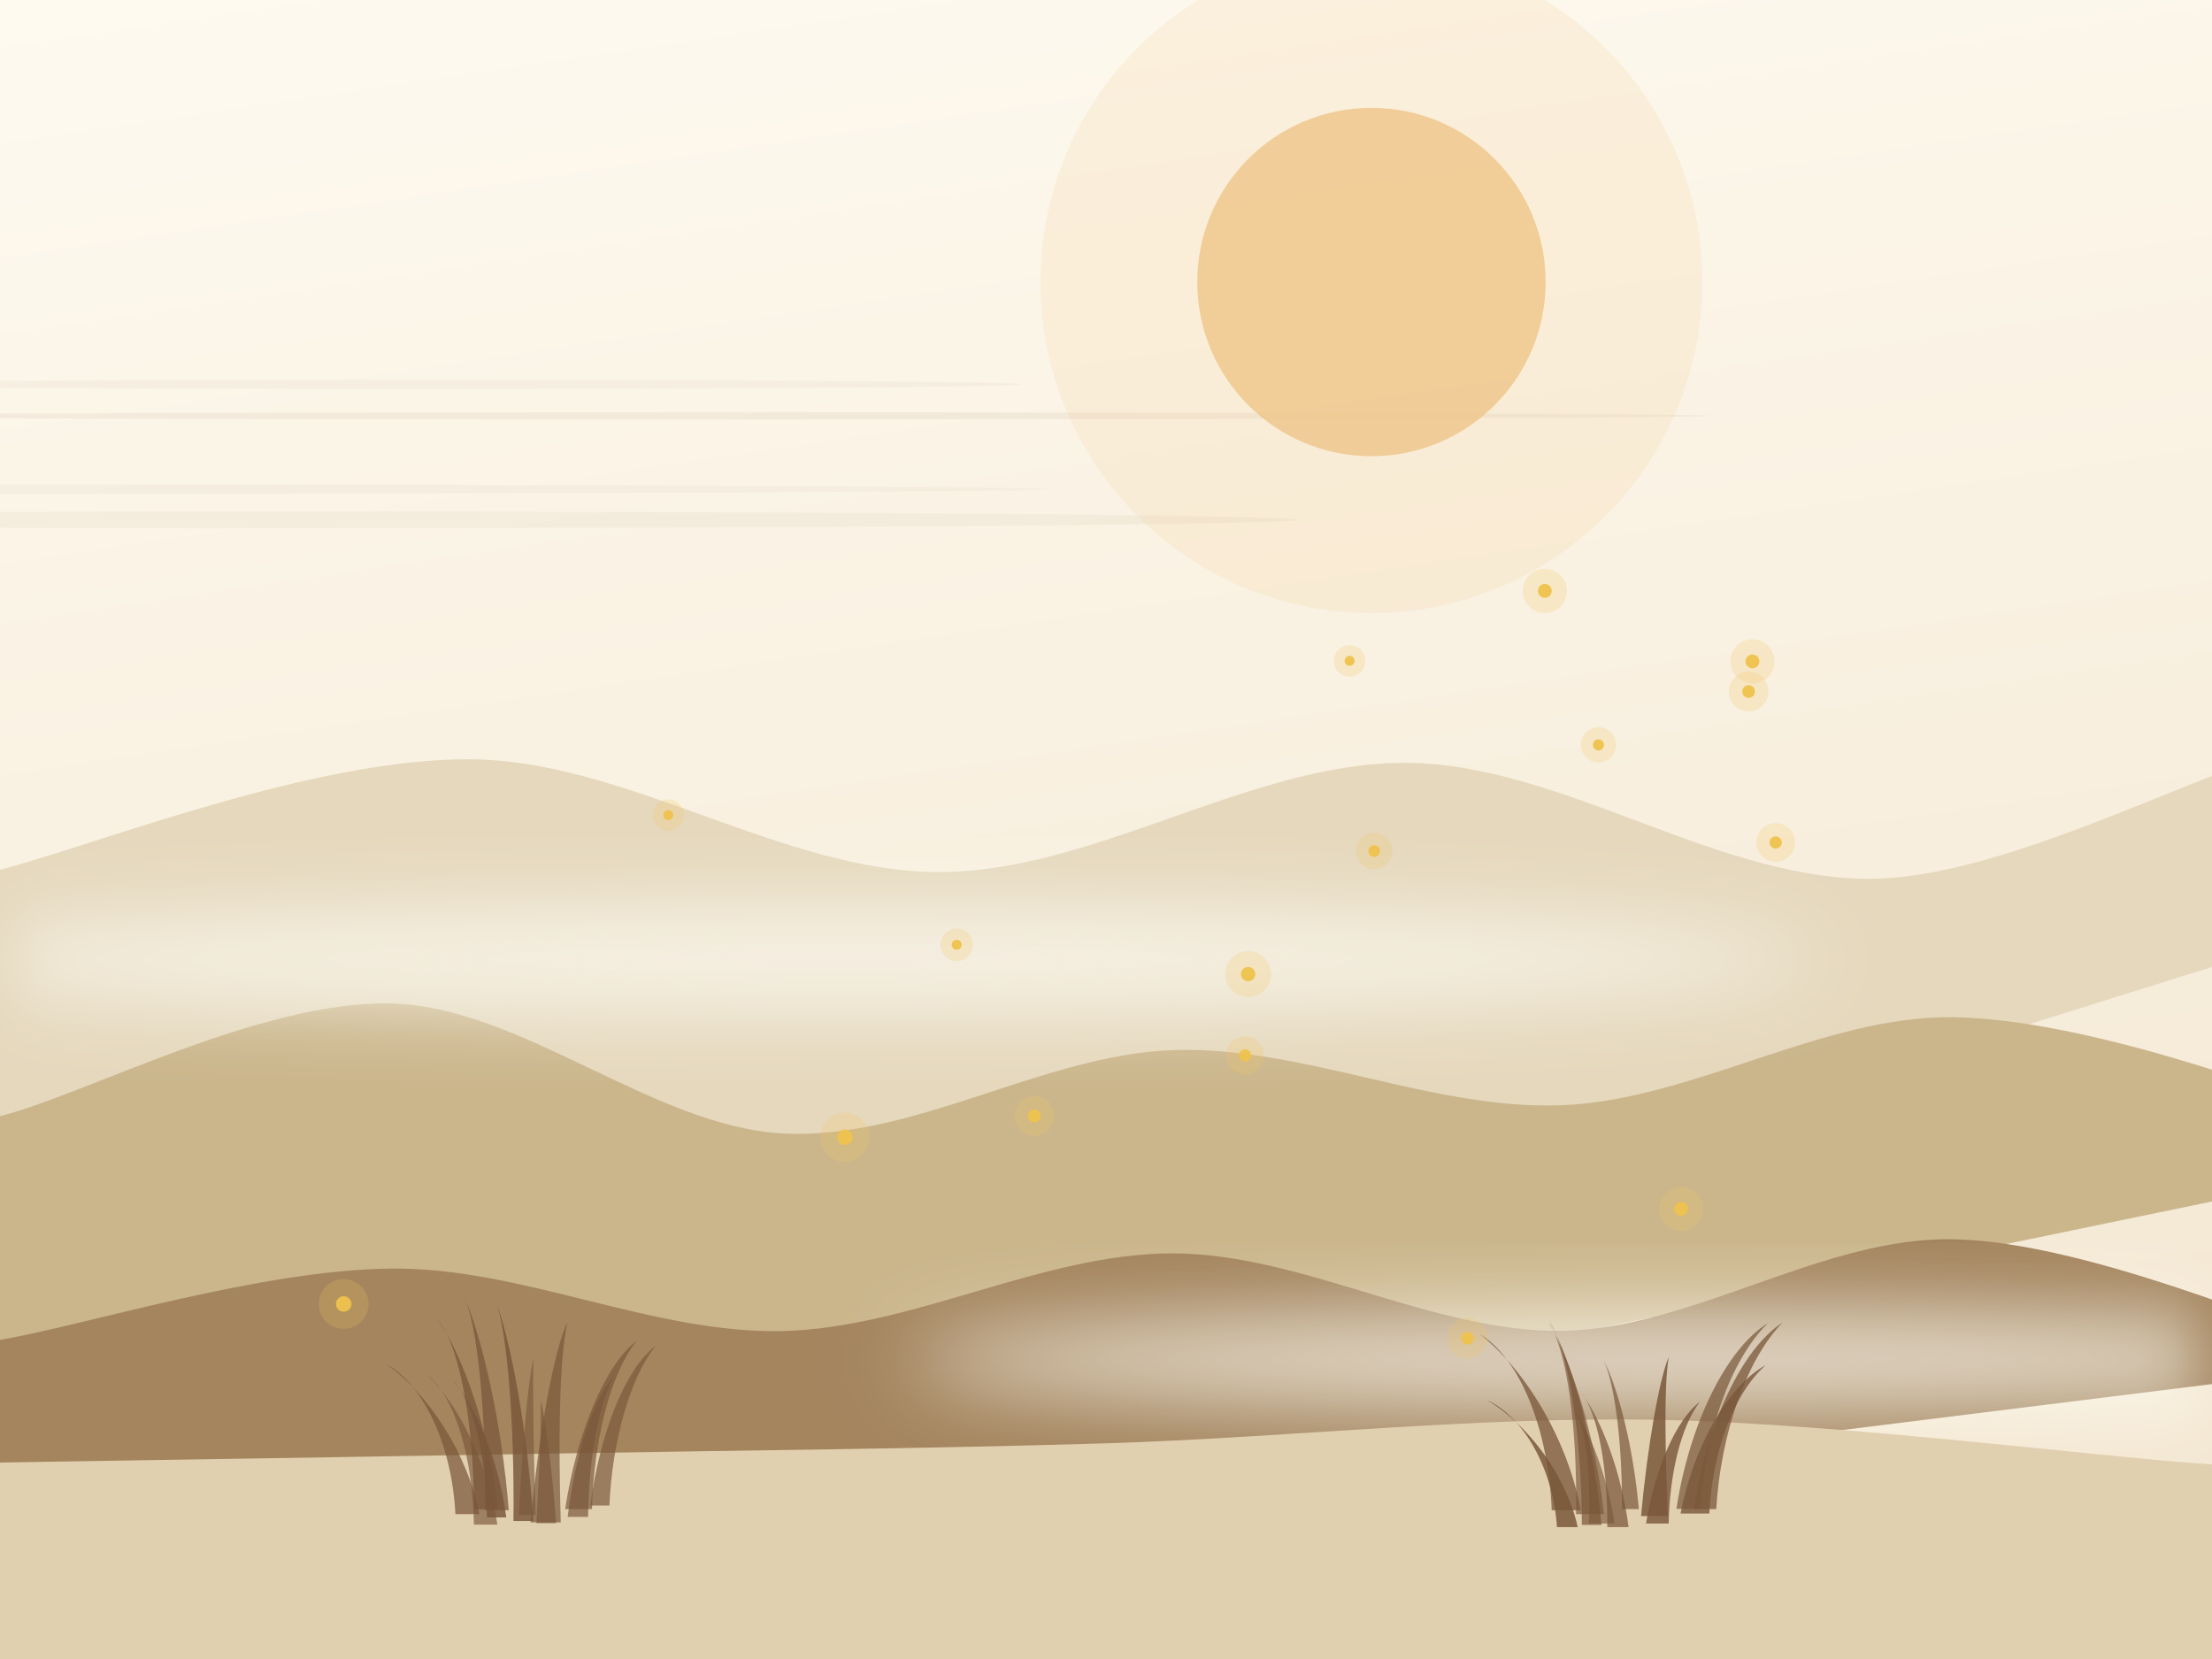
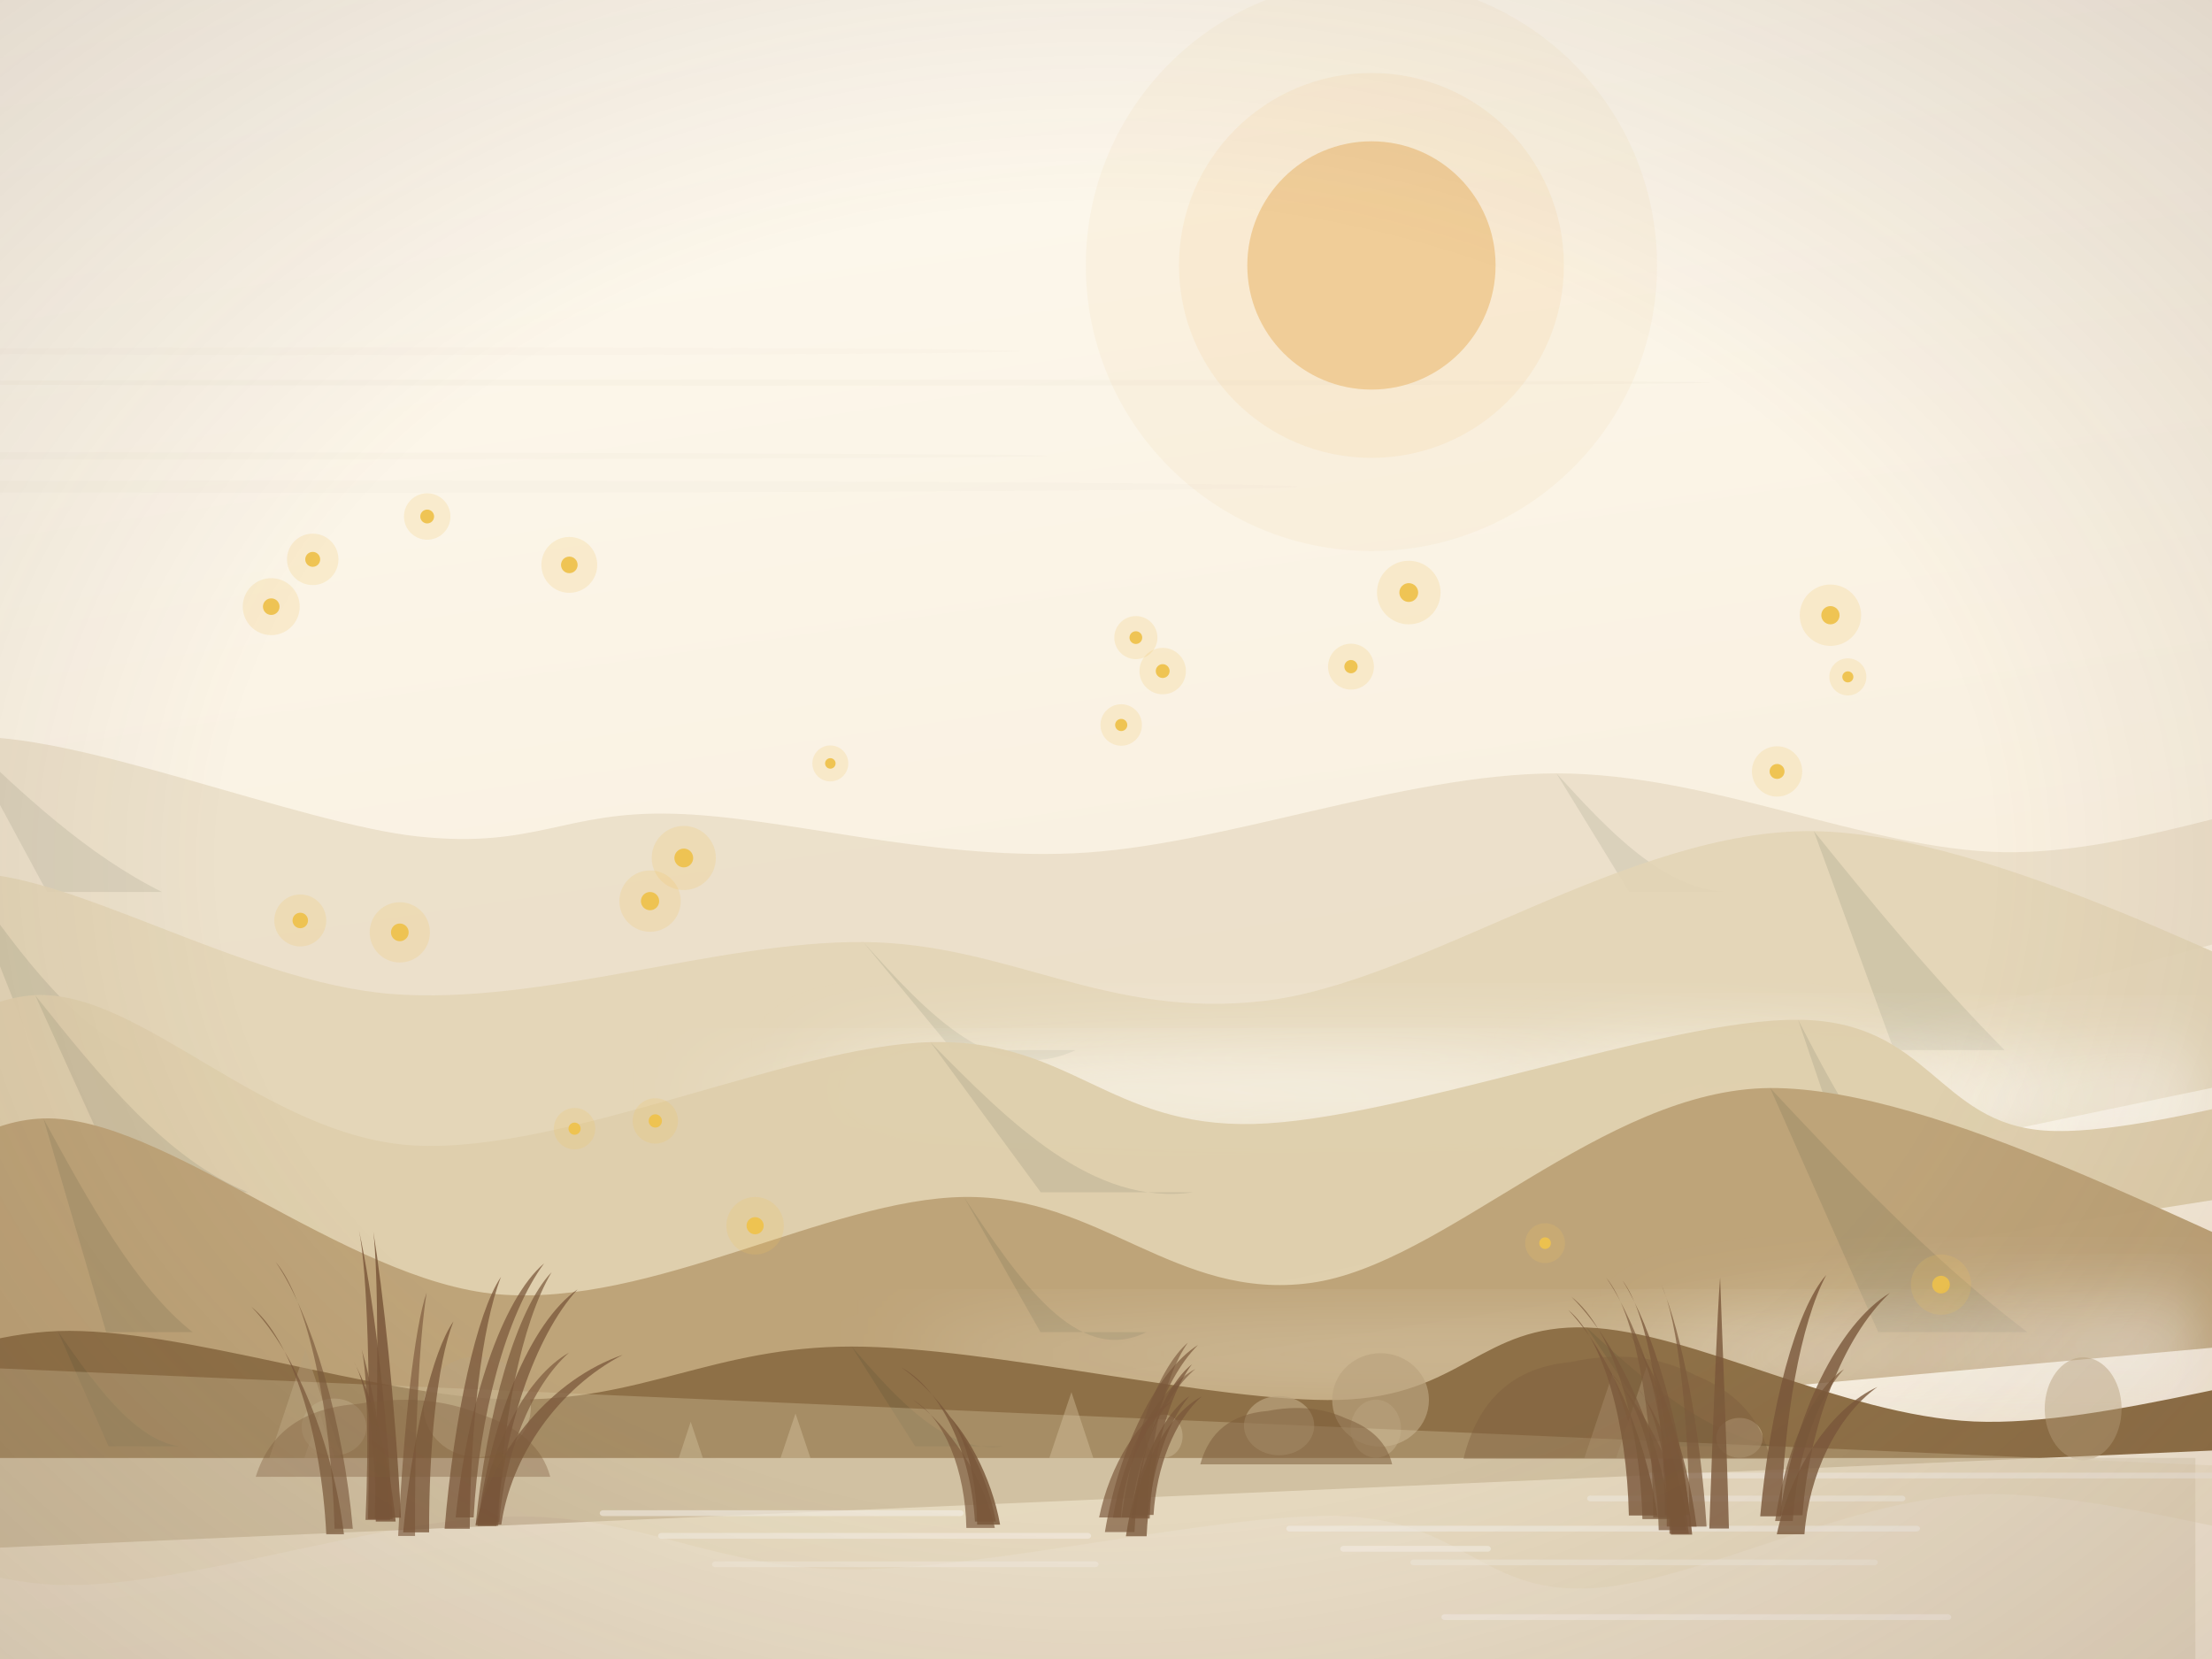
<svg xmlns="http://www.w3.org/2000/svg" viewBox="0 0 800 600" width="800" height="600" role="img">
  <defs>
    <linearGradient id="sky" x1="0" y1="0" x2="0.2" y2="1">
      <stop offset="0" stop-color="#FEFAF0" />
-       <stop offset="1" stop-color="#F4E8D3" />
+       <stop offset="1" stop-color="#F6EBD8" />
    </linearGradient>
    <filter id="soft" x="-40%" y="-70%" width="180%" height="240%">
      <feGaussianBlur stdDeviation="14.4" />
    </filter>
  </defs>
  <rect width="800" height="600" fill="url(#sky)" />
-   <ellipse cx="147.4" cy="139.0" rx="221.5" ry="1.7" fill="#cdbca6" fill-opacity="0.11" />
-   <ellipse cx="4.6" cy="176.9" rx="374.1" ry="1.7" fill="#cdbca6" fill-opacity="0.11" />
-   <ellipse cx="265.8" cy="150.4" rx="352.7" ry="1.3" fill="#cdbca6" fill-opacity="0.18" />
-   <ellipse cx="105.7" cy="188.0" rx="363.7" ry="3.0" fill="#cdbca6" fill-opacity="0.15" />
-   <circle cx="496.0" cy="102.0" r="119.7" fill="#EDC383" fill-opacity="0.16" />
-   <circle cx="496.0" cy="102.0" r="63.0" fill="#EDC383" fill-opacity="0.75" />
-   <path d="M-48.0,332.2 C-40.0,329.2 -36.3,324.2 0.0,314.6 C36.3,305.0 113.1,274.4 169.6,274.6 C226.1,274.7 282.7,315.2 339.2,315.4 C395.7,315.6 452.3,275.5 508.8,275.9 C565.3,276.3 621.9,319.1 678.4,317.8 C734.9,316.4 819.7,264.8 848.0,267.6 C876.3,270.4 848.0,323.6 848.0,334.7 L0.0,600.0 L-48.0,600.0 Z" fill="#E5D8BD" />
-   <path d="M-48.0,411.4 C-40.0,410.1 -31.6,411.8 0.0,403.7 C31.6,395.6 94.2,361.9 141.3,362.9 C188.4,364.0 235.6,407.1 282.7,409.9 C329.8,412.7 376.9,381.5 424.0,379.8 C471.1,378.1 518.2,401.7 565.3,399.7 C612.4,397.7 659.6,367.1 706.7,367.9 C753.8,368.6 824.4,394.5 848.0,404.0 C871.6,413.4 848.0,421.2 848.0,424.6 L0.0,600.0 L-48.0,600.0 Z" fill="#CBB68C" />
-   <path d="M-48.0,491.9 C-40.0,490.7 -31.6,490.1 0.0,484.6 C31.6,479.1 94.2,459.3 141.3,458.8 C188.4,458.2 235.6,482.3 282.7,481.4 C329.8,480.4 376.9,453.3 424.0,453.3 C471.1,453.3 518.2,482.1 565.3,481.3 C612.4,480.4 659.6,447.1 706.7,448.2 C753.8,449.2 824.4,479.7 848.0,487.4 C871.6,495.2 848.0,493.4 848.0,494.6 L0.0,600.0 L-48.0,600.0 Z" fill="#A4855E" />
-   <ellipse cx="304.1" cy="346.8" rx="354.0" ry="18.2" fill="#FFFDF7" fill-opacity="0.71" filter="url(#soft)" />
-   <ellipse cx="613.6" cy="491.6" rx="285.5" ry="17.4" fill="#FFFDF7" fill-opacity="0.73" filter="url(#soft)" />
-   <path d="M-16.0,529.2 C20.0,528.6 130.7,526.9 200.0,525.7 C269.3,524.5 333.3,524.0 400.0,522.0 C466.7,519.9 533.3,512.2 600.0,513.5 C666.7,514.8 764.0,527.5 800.0,529.6 C836.0,531.6 813.3,526.5 816.0,525.9 L800.0,600.0 L-16.0,600.0 Z" fill="#E1D0AF" />
-   <path d="M204.4,545.8 C208.5,518.5 218.9,493.5 230.2,485.0 C220.5,497.2 214.7,521.5 214.1,545.8 Z" fill="#7A573A" fill-opacity="0.69" />
-   <path d="M164.7,547.6 C163.5,523.2 153.5,500.9 139.6,493.3 C155.1,504.1 169.1,525.9 173.4,547.6 Z" fill="#7A573A" fill-opacity="0.72" />
-   <path d="M171.4,545.9 C171.4,515.0 166.3,486.8 158.3,477.2 C167.9,490.9 177.1,518.4 180.1,545.9 Z" fill="#7A573A" fill-opacity="0.77" />
-   <path d="M171.4,551.4 C171.0,527.0 164.4,504.9 154.6,497.3 C166.0,508.1 176.5,529.7 179.9,551.4 Z" fill="#7A573A" fill-opacity="0.65" />
-   <path d="M191.9,550.6 C194.8,517.9 200.5,488.2 205.2,478.1 C202.1,492.6 202.0,521.6 202.8,550.6 Z" fill="#7A573A" fill-opacity="0.70" />
-   <path d="M194.0,550.9 C195.2,530.8 195.8,512.5 195.6,506.2 C197.4,515.1 199.9,533.0 201.1,550.9 Z" fill="#7A573A" fill-opacity="0.69" />
-   <path d="M175.4,546.2 C175.9,510.7 172.7,478.4 167.3,467.4 C174.3,483.1 181.5,514.7 184.0,546.2 Z" fill="#7A573A" fill-opacity="0.74" />
-   <path d="M176.1,548.8 C175.9,526.6 171.0,506.3 163.9,499.4 C172.6,509.3 180.5,529.0 183.1,548.8 Z" fill="#7A573A" fill-opacity="0.83" />
-   <path d="M205.3,548.6 C208.1,525.9 214.7,505.1 222.0,498.0 C216.3,508.2 212.9,528.4 212.7,548.6 Z" fill="#7A573A" fill-opacity="0.69" />
-   <path d="M187.6,547.9 C189.0,522.5 191.0,499.4 192.9,491.5 C192.6,502.8 193.0,525.4 193.7,547.9 Z" fill="#7A573A" fill-opacity="0.62" />
-   <path d="M185.7,550.1 C186.1,514.0 183.4,481.0 179.1,469.8 C185.0,485.8 190.8,518.0 192.9,550.1 Z" fill="#7A573A" fill-opacity="0.83" />
-   <path d="M213.5,544.5 C216.9,518.5 226.2,494.9 237.1,486.8 C227.8,498.3 221.4,521.4 220.4,544.5 Z" fill="#7A573A" fill-opacity="0.69" />
-   <path d="M593.5,548.3 C595.9,522.4 600.1,498.9 603.5,490.8 C601.7,502.3 602.3,525.3 603.2,548.3 Z" fill="#7A573A" fill-opacity="0.84" />
-   <path d="M574.6,551.0 C575.4,532.2 573.3,515.0 568.9,509.2 C574.9,517.5 581.5,534.3 583.9,551.0 Z" fill="#7A573A" fill-opacity="0.63" />
-   <path d="M595.3,551.0 C598.5,531.2 606.3,513.2 614.8,507.0 C607.9,515.8 603.8,533.4 603.5,551.0 Z" fill="#7A573A" fill-opacity="0.81" />
-   <path d="M570.0,547.6 C570.5,516.5 566.8,488.2 560.1,478.5 C568.4,492.3 577.1,519.9 580.1,547.6 Z" fill="#7A573A" fill-opacity="0.66" />
-   <path d="M607.8,547.4 C612.4,523.2 625.0,501.2 638.6,493.7 C626.6,504.4 619.2,525.9 618.2,547.4 Z" fill="#7A573A" fill-opacity="0.80" />
-   <path d="M612.7,545.8 C617.1,515.4 629.9,487.8 644.7,478.3 C631.5,491.8 622.3,518.8 620.7,545.8 Z" fill="#7A573A" fill-opacity="0.75" />
-   <path d="M586.6,545.8 C586.8,521.0 583.7,498.4 579.4,490.7 C585.3,501.7 590.8,523.8 592.7,545.8 Z" fill="#7A573A" fill-opacity="0.70" />
-   <path d="M581.3,552.3 C581.5,530.5 577.7,510.6 571.9,503.8 C579.3,513.5 586.5,532.9 589.0,552.3 Z" fill="#7A573A" fill-opacity="0.73" />
-   <path d="M606.3,545.7 C610.9,515.4 624.2,487.9 639.4,478.5 C625.8,491.9 616.5,518.8 614.9,545.7 Z" fill="#7A573A" fill-opacity="0.71" />
-   <path d="M561.2,546.2 C560.1,517.4 549.9,491.2 534.9,482.3 C551.5,495.0 567.0,520.6 571.7,546.2 Z" fill="#7A573A" fill-opacity="0.76" />
-   <path d="M572.1,551.5 C572.0,518.4 567.2,488.2 560.4,477.9 C568.8,492.7 576.6,522.1 579.2,551.5 Z" fill="#7A573A" fill-opacity="0.72" />
-   <path d="M563.1,552.3 C561.7,531.6 551.5,512.7 537.7,506.3 C553.1,515.5 566.5,533.9 570.6,552.3 Z" fill="#7A573A" fill-opacity="0.84" />
-   <circle cx="241.7" cy="294.8" r="5.7" fill="#F0C761" fill-opacity="0.22" />
-   <circle cx="241.7" cy="294.8" r="1.8" fill="#EFC24E" fill-opacity="0.95" />
-   <circle cx="633.8" cy="239.2" r="8.0" fill="#F0C761" fill-opacity="0.22" />
-   <circle cx="633.8" cy="239.2" r="2.5" fill="#EFC24E" fill-opacity="0.95" />
-   <circle cx="632.4" cy="250.1" r="7.2" fill="#F0C761" fill-opacity="0.22" />
-   <circle cx="632.4" cy="250.1" r="2.3" fill="#EFC24E" fill-opacity="0.95" />
-   <circle cx="578.1" cy="269.4" r="6.4" fill="#F0C761" fill-opacity="0.22" />
-   <circle cx="578.1" cy="269.4" r="2.0" fill="#EFC24E" fill-opacity="0.95" />
-   <circle cx="374.1" cy="403.6" r="7.2" fill="#F0C761" fill-opacity="0.22" />
-   <circle cx="374.1" cy="403.6" r="2.3" fill="#EFC24E" fill-opacity="0.95" />
-   <circle cx="346.0" cy="341.7" r="5.9" fill="#F0C761" fill-opacity="0.22" />
-   <circle cx="346.0" cy="341.7" r="1.8" fill="#EFC24E" fill-opacity="0.95" />
-   <circle cx="124.3" cy="471.6" r="9.0" fill="#F0C761" fill-opacity="0.22" />
-   <circle cx="124.3" cy="471.6" r="2.8" fill="#EFC24E" fill-opacity="0.95" />
-   <circle cx="451.4" cy="352.3" r="8.3" fill="#F0C761" fill-opacity="0.22" />
-   <circle cx="451.4" cy="352.3" r="2.6" fill="#EFC24E" fill-opacity="0.95" />
-   <circle cx="488.1" cy="239.0" r="5.7" fill="#F0C761" fill-opacity="0.22" />
-   <circle cx="488.1" cy="239.0" r="1.8" fill="#EFC24E" fill-opacity="0.95" />
-   <circle cx="642.2" cy="304.7" r="7.0" fill="#F0C761" fill-opacity="0.22" />
-   <circle cx="642.2" cy="304.7" r="2.2" fill="#EFC24E" fill-opacity="0.95" />
-   <circle cx="305.6" cy="411.3" r="8.9" fill="#F0C761" fill-opacity="0.22" />
-   <circle cx="305.6" cy="411.3" r="2.8" fill="#EFC24E" fill-opacity="0.95" />
-   <circle cx="497.0" cy="307.8" r="6.6" fill="#F0C761" fill-opacity="0.22" />
-   <circle cx="497.0" cy="307.8" r="2.1" fill="#EFC24E" fill-opacity="0.95" />
-   <circle cx="450.3" cy="381.7" r="6.9" fill="#F0C761" fill-opacity="0.22" />
-   <circle cx="450.3" cy="381.7" r="2.2" fill="#EFC24E" fill-opacity="0.95" />
-   <circle cx="558.7" cy="213.7" r="8.0" fill="#F0C761" fill-opacity="0.22" />
-   <circle cx="558.7" cy="213.7" r="2.5" fill="#EFC24E" fill-opacity="0.95" />
-   <circle cx="608.0" cy="437.2" r="8.0" fill="#F0C761" fill-opacity="0.22" />
-   <circle cx="608.0" cy="437.2" r="2.5" fill="#EFC24E" fill-opacity="0.95" />
-   <circle cx="530.7" cy="484.0" r="7.4" fill="#F0C761" fill-opacity="0.22" />
-   <circle cx="530.7" cy="484.0" r="2.3" fill="#EFC24E" fill-opacity="0.95" />
+   <ellipse cx="147.4" cy="127.0" rx="221.5" ry="1.4" fill="#ccbfac" fill-opacity="0.05" />
+   <ellipse cx="4.6" cy="164.9" rx="374.1" ry="1.3" fill="#ccbfac" fill-opacity="0.06" />
+   <ellipse cx="265.8" cy="138.4" rx="352.7" ry="1.1" fill="#ccbfac" fill-opacity="0.08" />
+   <ellipse cx="105.7" cy="176.0" rx="363.7" ry="2.2" fill="#ccbfac" fill-opacity="0.07" />
+   <circle cx="496.0" cy="96.0" r="103.3" fill="#EDC383" fill-opacity="0.10" />
+   <circle cx="496.0" cy="96.0" r="69.6" fill="#EDC383" fill-opacity="0.16" />
+   <circle cx="496.0" cy="96.0" r="44.9" fill="#EDC383" fill-opacity="0.72" />
+   <path d="M-80.0,319.9 C-68.9,311.0 -51.7,269.6 -13.2,266.7 C25.3,263.8 108.2,297.9 151.0,302.5 C193.8,307.1 203.9,293.2 243.5,294.3 C283.1,295.3 335.3,311.0 388.5,308.6 C441.8,306.2 506.9,279.8 562.9,279.7 C618.9,279.7 675.3,307.3 724.5,308.2 C773.6,309.1 831.7,283.4 857.6,285.3 C883.6,287.3 876.3,314.0 880.0,319.8 L0.0,559.7 L-80.0,559.7 Z" fill="#e9ddc5" fill-opacity="0.82" />
+   <path d="M-13.2,266.7 C8.4,287.3 31.3,309.0 58.6,322.6 L17.0,322.6 Z" fill="#aba895" fill-opacity="0.28" />
+   <path d="M562.9,279.7 C581.7,300.3 601.7,322.1 625.6,322.6 L589.2,322.6 Z" fill="#aba895" fill-opacity="0.28" />
+   <path d="M857.6,285.3 C885.7,305.9 915.7,327.7 951.3,322.6 L897.0,322.6 Z" fill="#aba895" fill-opacity="0.28" />
+   <path d="M-80.0,370.7 C-68.9,361.6 -50.2,317.8 -13.3,315.9 C23.7,314.0 87.5,355.3 141.8,359.5 C196.0,363.6 259.7,340.3 312.2,340.7 C364.8,341.1 399.8,368.7 457.1,362.0 C514.4,355.4 589.5,299.6 656.0,300.6 C722.5,301.6 818.8,355.3 856.1,368.0 C893.4,380.7 876.0,375.3 880.0,376.8 L0.0,559.7 L-80.0,559.7 Z" fill="#e3d5b6" fill-opacity="0.90" />
+   <path d="M-13.3,315.9 C4.8,341.5 24.0,368.6 46.9,379.8 L12.0,379.8 Z" fill="#a7a28a" fill-opacity="0.31" />
+   <path d="M312.2,340.7 C335.3,366.3 359.8,393.4 389.0,379.8 L344.5,379.8 Z" fill="#a7a28a" fill-opacity="0.31" />
+   <path d="M656.0,300.6 C676.7,326.2 698.8,353.3 725.0,379.8 L685.0,379.8 Z" fill="#a7a28a" fill-opacity="0.31" />
+   <ellipse cx="812.7" cy="397.0" rx="127.1" ry="15.4" fill="#FFFDF7" fill-opacity="0.66" filter="url(#soft)" />
+   <ellipse cx="652.0" cy="397.5" rx="88.9" ry="15.9" fill="#FFFDF7" fill-opacity="0.59" filter="url(#soft)" />
+   <ellipse cx="407.5" cy="397.1" rx="153.6" ry="10.4" fill="#FFFDF7" fill-opacity="0.41" filter="url(#soft)" />
+   <ellipse cx="489.6" cy="394.0" rx="194.7" ry="16.0" fill="#FFFDF7" fill-opacity="0.57" filter="url(#soft)" />
+   <path d="M-80.0,426.0 C-64.5,415.0 -25.6,361.9 12.7,359.9 C51.1,358.0 96.1,411.5 150.1,414.3 C204.1,417.1 285.9,378.2 336.5,376.9 C387.0,375.6 401.1,407.8 453.4,406.5 C505.7,405.2 602.6,368.4 650.3,368.8 C698.0,369.2 700.5,406.3 739.8,408.9 C779.1,411.5 862.8,382.4 886.1,384.5 C909.5,386.6 881.0,415.3 880.0,421.5 L0.0,559.7 L-80.0,559.7 Z" fill="#DFCFAC" fill-opacity="0.95" />
+   <path d="M12.7,359.9 C35.8,388.9 60.5,419.6 89.8,431.2 L45.1,431.2 Z" fill="#a49e83" fill-opacity="0.32" />
+   <path d="M336.5,376.9 C365.0,405.9 395.4,436.5 431.6,431.2 L376.4,431.2 Z" fill="#a49e83" fill-opacity="0.32" />
+   <path d="M650.3,368.8 C665.3,397.8 681.4,428.4 700.4,431.2 L671.4,431.2 Z" fill="#a49e83" fill-opacity="0.32" />
+   <path d="M886.1,384.5 C898.4,413.5 911.5,444.1 927.1,431.2 L903.3,431.2 Z" fill="#a49e83" fill-opacity="0.32" />
+   <path d="M-80.0,475.7 C-64.0,463.8 -27.6,405.8 15.7,404.5 C59.1,403.2 124.7,463.3 180.2,468.1 C235.7,472.8 299.7,433.6 348.6,432.9 C397.6,432.2 425.4,470.6 474.0,464.0 C522.6,457.4 579.5,393.9 640.2,393.5 C700.9,393.2 798.4,447.5 838.3,461.9 C878.3,476.4 873.1,477.1 880.0,480.2 L0.0,559.7 L-80.0,559.7 Z" fill="#BEA378" fill-opacity="0.98" />
+   <path d="M15.7,404.5 C31.9,434.3 49.2,465.8 69.7,481.8 L38.4,481.8 Z" fill="#8d7f5f" fill-opacity="0.33" />
+   <path d="M348.6,432.9 C368.4,462.7 389.5,494.3 414.6,481.8 L376.3,481.8 Z" fill="#8d7f5f" fill-opacity="0.33" />
+   <path d="M640.2,393.5 C668.1,423.3 697.9,454.9 733.2,481.8 L679.3,481.8 Z" fill="#8d7f5f" fill-opacity="0.33" />
+   <ellipse cx="524.9" cy="489.7" rx="198.0" ry="9.7" fill="#FFFDF7" fill-opacity="0.33" filter="url(#soft)" />
+   <ellipse cx="883.4" cy="486.4" rx="174.2" ry="13.7" fill="#FFFDF7" fill-opacity="0.40" filter="url(#soft)" />
+   <ellipse cx="779.0" cy="490.4" rx="181.8" ry="17.9" fill="#FFFDF7" fill-opacity="0.37" filter="url(#soft)" />
+   <path d="M-80.0,516.1 C-63.2,510.3 -23.2,483.1 20.9,481.4 C64.9,479.8 136.3,505.2 184.1,506.1 C232.0,507.1 257.9,487.0 308.0,487.0 C358.0,487.0 440.0,507.4 484.3,506.3 C528.6,505.1 535.5,478.8 573.8,480.1 C612.0,481.4 666.0,511.9 713.9,514.1 C761.8,516.2 833.5,491.7 861.2,492.9 C888.9,494.1 876.9,516.4 880.0,521.1 L0.0,559.7 L-80.0,559.7 Z" fill="#8E7047" fill-opacity="1.00" />
+   <path d="M20.9,481.4 C34.0,500.3 48.0,520.3 64.7,523.1 L39.3,523.1 Z" fill="#6b5b3c" fill-opacity="0.34" />
+   <path d="M308.0,487.0 C324.4,505.9 342.0,525.9 362.8,523.1 L331.0,523.1 Z" fill="#6b5b3c" fill-opacity="0.34" />
+   <path d="M573.8,480.1 C594.4,499.0 616.5,519.0 642.7,523.1 L602.7,523.1 Z" fill="#6b5b3c" fill-opacity="0.34" />
+   <path d="M861.2,492.9 C877.6,511.8 895.1,531.8 915.9,523.1 L884.1,523.1 Z" fill="#6b5b3c" fill-opacity="0.34" />
+   <ellipse cx="499.3" cy="506.3" rx="17.5" ry="16.9" fill="#bba47f" fill-opacity="0.68" />
+   <ellipse cx="120.8" cy="516.1" rx="11.7" ry="10.3" fill="#bba47f" fill-opacity="0.49" />
+   <ellipse cx="629.1" cy="520.0" rx="8.4" ry="7.2" fill="#bba47f" fill-opacity="0.72" />
+   <path d="M282.3,527.3 L287.7,511.2 L293.1,527.3 Z" fill="#bba47f" fill-opacity="0.65" />
+   <ellipse cx="753.4" cy="509.5" rx="13.9" ry="18.6" fill="#bba47f" fill-opacity="0.45" />
+   <path d="M97.4,527.3 L110.5,488.0 L123.6,527.3 Z" fill="#bba47f" fill-opacity="0.45" />
+   <path d="M379.5,527.3 L387.5,503.5 L395.4,527.3 Z" fill="#bba47f" fill-opacity="0.65" />
+   <path d="M110.1,527.3 L115.6,510.9 L121.1,527.3 Z" fill="#bba47f" fill-opacity="0.44" />
+   <ellipse cx="172.6" cy="508.8" rx="19.4" ry="18.2" fill="#bba47f" fill-opacity="0.70" />
+   <ellipse cx="497.6" cy="516.7" rx="9.1" ry="10.5" fill="#bba47f" fill-opacity="0.51" />
+   <path d="M573.0,527.3 L583.2,496.9 L593.3,527.3 Z" fill="#bba47f" fill-opacity="0.54" />
+   <path d="M809.5,527.3 L814.4,512.7 L819.3,527.3 Z" fill="#bba47f" fill-opacity="0.42" />
+   <path d="M245.5,527.3 L249.8,514.2 L254.2,527.3 Z" fill="#bba47f" fill-opacity="0.62" />
+   <path d="M584.5,527.3 L595.6,494.0 L606.7,527.3 Z" fill="#bba47f" fill-opacity="0.66" />
+   <ellipse cx="462.6" cy="515.6" rx="12.7" ry="10.7" fill="#bba47f" fill-opacity="0.70" />
+   <ellipse cx="421.0" cy="519.4" rx="6.7" ry="7.8" fill="#bba47f" fill-opacity="0.59" />
+   <rect x="-16.0" y="527.3" width="810" height="82.7" fill="#E4D7C0" fill-opacity="0.72" />
+   <g transform="translate(0,1054.6) scale(1,-1)" opacity="0.30">
+     <path d="M-80.0,516.1 C-63.2,510.3 -23.2,483.1 20.9,481.4 C64.9,479.8 136.3,505.2 184.1,506.1 C232.0,507.1 257.9,487.0 308.0,487.0 C358.0,487.0 440.0,507.4 484.3,506.3 C528.6,505.1 535.5,478.8 573.8,480.1 C612.0,481.4 666.0,511.9 713.9,514.1 C761.8,516.2 833.5,491.7 861.2,492.9 C888.9,494.1 876.9,516.4 880.0,521.1 L0.0,559.7 L-80.0,559.7 Z" fill="#DFCFAC" />
+   </g>
+   <rect x="216.9" y="546.2" width="131.6" height="2.1" rx="1.2" fill="#f3ede3" fill-opacity="0.63" />
+   <rect x="257.5" y="564.7" width="139.8" height="2.1" rx="1.2" fill="#f3ede3" fill-opacity="0.42" />
+   <rect x="595.7" y="532.6" width="231.9" height="2.1" rx="1.2" fill="#f3ede3" fill-opacity="0.58" />
+   <rect x="510.1" y="564.0" width="169.0" height="2.1" rx="1.2" fill="#f3ede3" fill-opacity="0.40" />
+   <rect x="574.0" y="540.9" width="115.1" height="2.1" rx="1.2" fill="#f3ede3" fill-opacity="0.54" />
+   <rect x="465.2" y="551.8" width="229.2" height="2.1" rx="1.2" fill="#f3ede3" fill-opacity="0.61" />
+   <rect x="238.0" y="554.4" width="156.6" height="2.1" rx="1.2" fill="#f3ede3" fill-opacity="0.60" />
+   <rect x="484.7" y="559.1" width="54.5" height="2.1" rx="1.2" fill="#f3ede3" fill-opacity="0.64" />
+   <rect x="521.3" y="583.8" width="184.4" height="2.1" rx="1.2" fill="#f3ede3" fill-opacity="0.63" />
+   <path d="M172.7,551.9 C177.4,513.4 191.7,478.3 208.9,466.3 C193.3,483.4 181.9,517.7 179.6,551.9 Z" fill="#7A573A" fill-opacity="0.76" />
+   <path d="M132.2,549.7 C133.4,521.9 132.9,496.7 130.8,488.0 C134.5,500.4 139.2,525.0 141.1,549.7 Z" fill="#7A573A" fill-opacity="0.73" />
+   <path d="M172.8,550.5 C177.3,522.9 190.5,497.8 205.8,489.2 C192.1,501.4 182.4,526.0 180.6,550.5 Z" fill="#7A573A" fill-opacity="0.67" />
+   <path d="M160.8,552.9 C164.2,511.9 172.5,474.5 181.2,461.8 C174.1,480.0 170.1,516.5 169.9,552.9 Z" fill="#7A573A" fill-opacity="0.76" />
+   <path d="M164.8,548.8 C169.0,507.4 181.6,469.8 196.8,456.9 C183.2,475.3 173.2,512.0 171.3,548.8 Z" fill="#7A573A" fill-opacity="0.73" />
+   <path d="M133.1,549.4 C134.1,502.4 132.9,459.5 129.8,444.9 C134.5,465.8 139.9,507.6 142.0,549.4 Z" fill="#7A573A" fill-opacity="0.81" />
+   <path d="M145.8,554.2 C149.0,519.9 156.4,488.6 164.0,477.9 C158.0,493.1 155.1,523.7 155.2,554.2 Z" fill="#7A573A" fill-opacity="0.77" />
+   <path d="M144.0,555.5 C146.0,515.9 149.9,479.8 154.3,467.5 C151.5,485.1 149.9,520.3 150.1,555.5 Z" fill="#7A573A" fill-opacity="0.64" />
+   <path d="M118.0,554.9 C116.2,517.9 105.3,484.2 90.9,472.6 C106.9,489.1 120.4,522.0 124.4,554.9 Z" fill="#7A573A" fill-opacity="0.70" />
+   <path d="M172.0,551.8 C176.0,510.5 187.0,473.0 199.5,460.1 C188.6,478.5 181.3,515.1 180.2,551.8 Z" fill="#7A573A" fill-opacity="0.70" />
+   <path d="M172.0,551.4 C178.7,523.7 200.1,498.6 225.2,490.0 C201.7,502.3 184.8,526.8 181.3,551.4 Z" fill="#7A573A" fill-opacity="0.74" />
+   <path d="M135.9,550.3 C136.1,524.3 132.9,500.7 128.0,492.6 C134.5,504.2 140.8,527.2 143.1,550.3 Z" fill="#7A573A" fill-opacity="0.81" />
+   <path d="M135.5,548.9 C136.9,502.3 136.8,459.8 135.0,445.4 C138.4,466.1 143.0,507.5 145.0,548.9 Z" fill="#7A573A" fill-opacity="0.85" />
+   <path d="M121.0,552.9 C119.8,509.5 111.2,469.9 99.7,456.4 C112.8,475.7 124.2,514.3 127.6,552.9 Z" fill="#7A573A" fill-opacity="0.62" />
+   <path d="M589.1,548.1 C588.4,514.7 579.9,484.2 567.2,473.8 C581.5,488.7 595.1,518.4 599.4,548.1 Z" fill="#7A573A" fill-opacity="0.81" />
+   <path d="M602.1,547.9 C601.9,509.7 595.9,474.9 586.8,463.1 C597.5,480.0 607.7,514.0 611.1,547.9 Z" fill="#7A573A" fill-opacity="0.76" />
+   <path d="M603.8,554.7 C603.7,531.1 599.1,509.5 592.4,502.2 C600.7,512.7 608.3,533.7 610.8,554.7 Z" fill="#7A573A" fill-opacity="0.75" />
+   <path d="M599.9,553.4 C599.4,526.8 591.6,502.6 579.9,494.3 C593.2,506.1 605.9,529.7 609.9,553.4 Z" fill="#7A573A" fill-opacity="0.71" />
+   <path d="M642.0,550.1 C645.5,525.4 655.2,502.8 666.9,495.2 C656.8,506.1 649.6,528.1 648.4,550.1 Z" fill="#7A573A" fill-opacity="0.70" />
+   <path d="M597.9,548.9 C597.8,509.8 591.2,474.3 580.9,462.1 C592.8,479.5 604.5,514.2 608.3,548.9 Z" fill="#7A573A" fill-opacity="0.66" />
+   <path d="M636.6,548.4 C640.1,509.1 649.6,473.3 660.5,461.1 C651.2,478.5 645.1,513.4 644.2,548.4 Z" fill="#7A573A" fill-opacity="0.80" />
+   <path d="M594.0,549.4 C593.0,513.2 583.0,480.3 568.3,469.0 C584.6,485.1 599.8,517.3 604.4,549.4 Z" fill="#7A573A" fill-opacity="0.71" />
+   <path d="M618.2,552.8 C619.6,511.9 621.1,474.6 622.1,461.9 C622.7,480.1 624.3,516.4 625.3,552.8 Z" fill="#7A573A" fill-opacity="0.80" />
+   <path d="M642.6,554.9 C647.7,530.9 662.5,509.1 679.0,501.6 C664.1,512.3 654.2,533.6 652.6,554.9 Z" fill="#7A573A" fill-opacity="0.79" />
+   <path d="M611.0,552.1 C610.9,512.8 606.7,477.0 600.9,464.8 C608.3,482.3 615.0,517.2 617.2,552.1 Z" fill="#7A573A" fill-opacity="0.69" />
+   <path d="M604.3,555.0 C604.6,525.2 600.8,498.1 595.0,488.8 C602.4,502.1 609.5,528.6 612.0,555.0 Z" fill="#7A573A" fill-opacity="0.83" />
+   <path d="M643.7,548.0 C648.9,511.8 664.8,478.9 683.5,467.6 C666.4,483.7 654.2,515.9 651.9,548.0 Z" fill="#7A573A" fill-opacity="0.79" />
+   <path d="M602.8,552.1 C603.1,520.7 597.9,492.0 589.2,482.3 C599.5,496.2 610.1,524.2 613.6,552.1 Z" fill="#7A573A" fill-opacity="0.77" />
+   <path d="M402.5,548.9 C406.5,524.7 418.3,502.7 432.3,495.1 C419.9,505.9 410.8,527.4 409.1,548.9 Z" fill="#7A573A" fill-opacity="0.61" />
+   <path d="M352.6,550.3 C351.1,525.2 340.4,502.4 325.9,494.5 C342.0,505.7 356.0,528.0 360.2,550.3 Z" fill="#7A573A" fill-opacity="0.78" />
+   <path d="M409.1,549.2 C412.3,524.1 421.0,501.2 431.1,493.4 C422.6,504.6 416.7,526.9 415.8,549.2 Z" fill="#7A573A" fill-opacity="0.74" />
+   <path d="M399.6,554.1 C404.6,523.7 418.3,495.9 433.3,486.4 C419.9,499.9 411.5,527.0 410.3,554.1 Z" fill="#7A573A" fill-opacity="0.68" />
+   <path d="M353.4,551.4 C353.3,531.9 347.7,514.2 339.4,508.2 C349.3,516.8 358.6,534.1 361.7,551.4 Z" fill="#7A573A" fill-opacity="0.84" />
+   <path d="M409.3,547.9 C413.1,528.6 423.2,511.0 434.7,505.0 C424.8,513.6 418.2,530.7 417.2,547.9 Z" fill="#7A573A" fill-opacity="0.74" />
+   <path d="M407.2,555.6 C410.6,532.8 419.8,512.0 430.2,504.9 C421.4,515.0 415.5,535.3 414.7,555.6 Z" fill="#7A573A" fill-opacity="0.78" />
+   <path d="M349.5,552.6 C349.1,531.8 341.6,512.8 330.2,506.3 C343.2,515.6 355.8,534.1 359.8,552.6 Z" fill="#7A573A" fill-opacity="0.66" />
+   <path d="M405.6,548.8 C409.4,520.4 419.1,494.5 429.6,485.6 C420.7,498.3 415.4,523.5 414.9,548.8 Z" fill="#7A573A" fill-opacity="0.62" />
+   <path d="M397.5,548.8 C401.4,529.8 412.0,512.5 424.2,506.6 C413.6,515.0 406.5,531.9 405.4,548.8 Z" fill="#7A573A" fill-opacity="0.67" />
+   <circle cx="247.3" cy="310.3" r="11.6" fill="#F0C761" fill-opacity="0.20" />
+   <circle cx="247.3" cy="310.3" r="3.4" fill="#EFC24E" fill-opacity="0.95" />
+   <circle cx="509.5" cy="214.3" r="11.5" fill="#F0C761" fill-opacity="0.20" />
+   <circle cx="509.5" cy="214.3" r="3.4" fill="#EFC24E" fill-opacity="0.95" />
+   <circle cx="702.0" cy="464.6" r="10.9" fill="#F0C761" fill-opacity="0.20" />
+   <circle cx="702.0" cy="464.6" r="3.2" fill="#EFC24E" fill-opacity="0.95" />
+   <circle cx="662.0" cy="222.5" r="11.1" fill="#F0C761" fill-opacity="0.20" />
+   <circle cx="662.0" cy="222.5" r="3.3" fill="#EFC24E" fill-opacity="0.95" />
+   <circle cx="144.6" cy="337.2" r="10.9" fill="#F0C761" fill-opacity="0.20" />
+   <circle cx="144.6" cy="337.2" r="3.2" fill="#EFC24E" fill-opacity="0.95" />
+   <circle cx="642.7" cy="279.0" r="9.1" fill="#F0C761" fill-opacity="0.20" />
+   <circle cx="642.7" cy="279.0" r="2.7" fill="#EFC24E" fill-opacity="0.95" />
+   <circle cx="154.5" cy="186.8" r="8.4" fill="#F0C761" fill-opacity="0.20" />
+   <circle cx="154.5" cy="186.8" r="2.5" fill="#EFC24E" fill-opacity="0.95" />
+   <circle cx="235.1" cy="325.9" r="11.1" fill="#F0C761" fill-opacity="0.20" />
+   <circle cx="235.1" cy="325.9" r="3.3" fill="#EFC24E" fill-opacity="0.95" />
+   <circle cx="488.6" cy="241.1" r="8.3" fill="#F0C761" fill-opacity="0.20" />
+   <circle cx="488.6" cy="241.1" r="2.4" fill="#EFC24E" fill-opacity="0.95" />
+   <circle cx="207.8" cy="408.2" r="7.5" fill="#F0C761" fill-opacity="0.20" />
+   <circle cx="207.8" cy="408.2" r="2.2" fill="#EFC24E" fill-opacity="0.95" />
+   <circle cx="405.5" cy="262.2" r="7.5" fill="#F0C761" fill-opacity="0.20" />
+   <circle cx="405.5" cy="262.2" r="2.2" fill="#EFC24E" fill-opacity="0.95" />
+   <circle cx="205.9" cy="204.3" r="10.1" fill="#F0C761" fill-opacity="0.20" />
+   <circle cx="205.9" cy="204.3" r="3.0" fill="#EFC24E" fill-opacity="0.95" />
+   <circle cx="300.3" cy="276.1" r="6.5" fill="#F0C761" fill-opacity="0.20" />
+   <circle cx="300.3" cy="276.1" r="1.9" fill="#EFC24E" fill-opacity="0.95" />
+   <circle cx="108.6" cy="332.9" r="9.4" fill="#F0C761" fill-opacity="0.20" />
+   <circle cx="108.6" cy="332.9" r="2.8" fill="#EFC24E" fill-opacity="0.95" />
+   <circle cx="237.0" cy="405.4" r="8.2" fill="#F0C761" fill-opacity="0.20" />
+   <circle cx="237.0" cy="405.4" r="2.4" fill="#EFC24E" fill-opacity="0.95" />
+   <circle cx="410.8" cy="230.6" r="7.8" fill="#F0C761" fill-opacity="0.20" />
+   <circle cx="410.8" cy="230.6" r="2.3" fill="#EFC24E" fill-opacity="0.95" />
+   <circle cx="668.3" cy="244.8" r="6.7" fill="#F0C761" fill-opacity="0.20" />
+   <circle cx="668.3" cy="244.8" r="2.0" fill="#EFC24E" fill-opacity="0.95" />
+   <circle cx="113.1" cy="202.3" r="9.3" fill="#F0C761" fill-opacity="0.20" />
+   <circle cx="113.1" cy="202.3" r="2.7" fill="#EFC24E" fill-opacity="0.95" />
+   <circle cx="98.1" cy="219.4" r="10.3" fill="#F0C761" fill-opacity="0.20" />
+   <circle cx="98.1" cy="219.4" r="3.0" fill="#EFC24E" fill-opacity="0.95" />
+   <circle cx="273.1" cy="443.3" r="10.4" fill="#F0C761" fill-opacity="0.20" />
+   <circle cx="273.1" cy="443.3" r="3.1" fill="#EFC24E" fill-opacity="0.95" />
+   <circle cx="420.5" cy="242.7" r="8.4" fill="#F0C761" fill-opacity="0.20" />
+   <circle cx="420.5" cy="242.7" r="2.5" fill="#EFC24E" fill-opacity="0.95" />
+   <circle cx="558.8" cy="449.6" r="7.2" fill="#F0C761" fill-opacity="0.20" />
+   <circle cx="558.8" cy="449.6" r="2.1" fill="#EFC24E" fill-opacity="0.95" />
+   <path d="M92.5,534.1 Q100.0,509.8 129.8,507.7 Q154.3,503.5 173.5,511.4 Q194.8,518.3 199.0,534.1 Z" fill="#7d5d3c" fill-opacity="0.36" />
+   <path d="M434.1,529.6 Q438.9,511.9 458.4,510.3 Q474.3,507.2 486.8,513.0 Q500.7,518.0 503.5,529.6 Z" fill="#7d5d3c" fill-opacity="0.53" />
+   <path d="M529.3,527.6 Q537.1,495.4 568.1,492.6 Q593.6,487.0 613.5,497.5 Q635.7,506.6 640.1,527.6 Z" fill="#7d5d3c" fill-opacity="0.40" />
+   <defs>
+     <radialGradient id="vig" cx="0.5" cy="0.52" r="0.72">
+       <stop offset="0.55" stop-color="#5E3B28" stop-opacity="0" />
+       <stop offset="1" stop-color="#5E3B28" stop-opacity="0.16" />
+     </radialGradient>
+   </defs>
+   <rect width="800" height="600" fill="url(#vig)" />
</svg>
